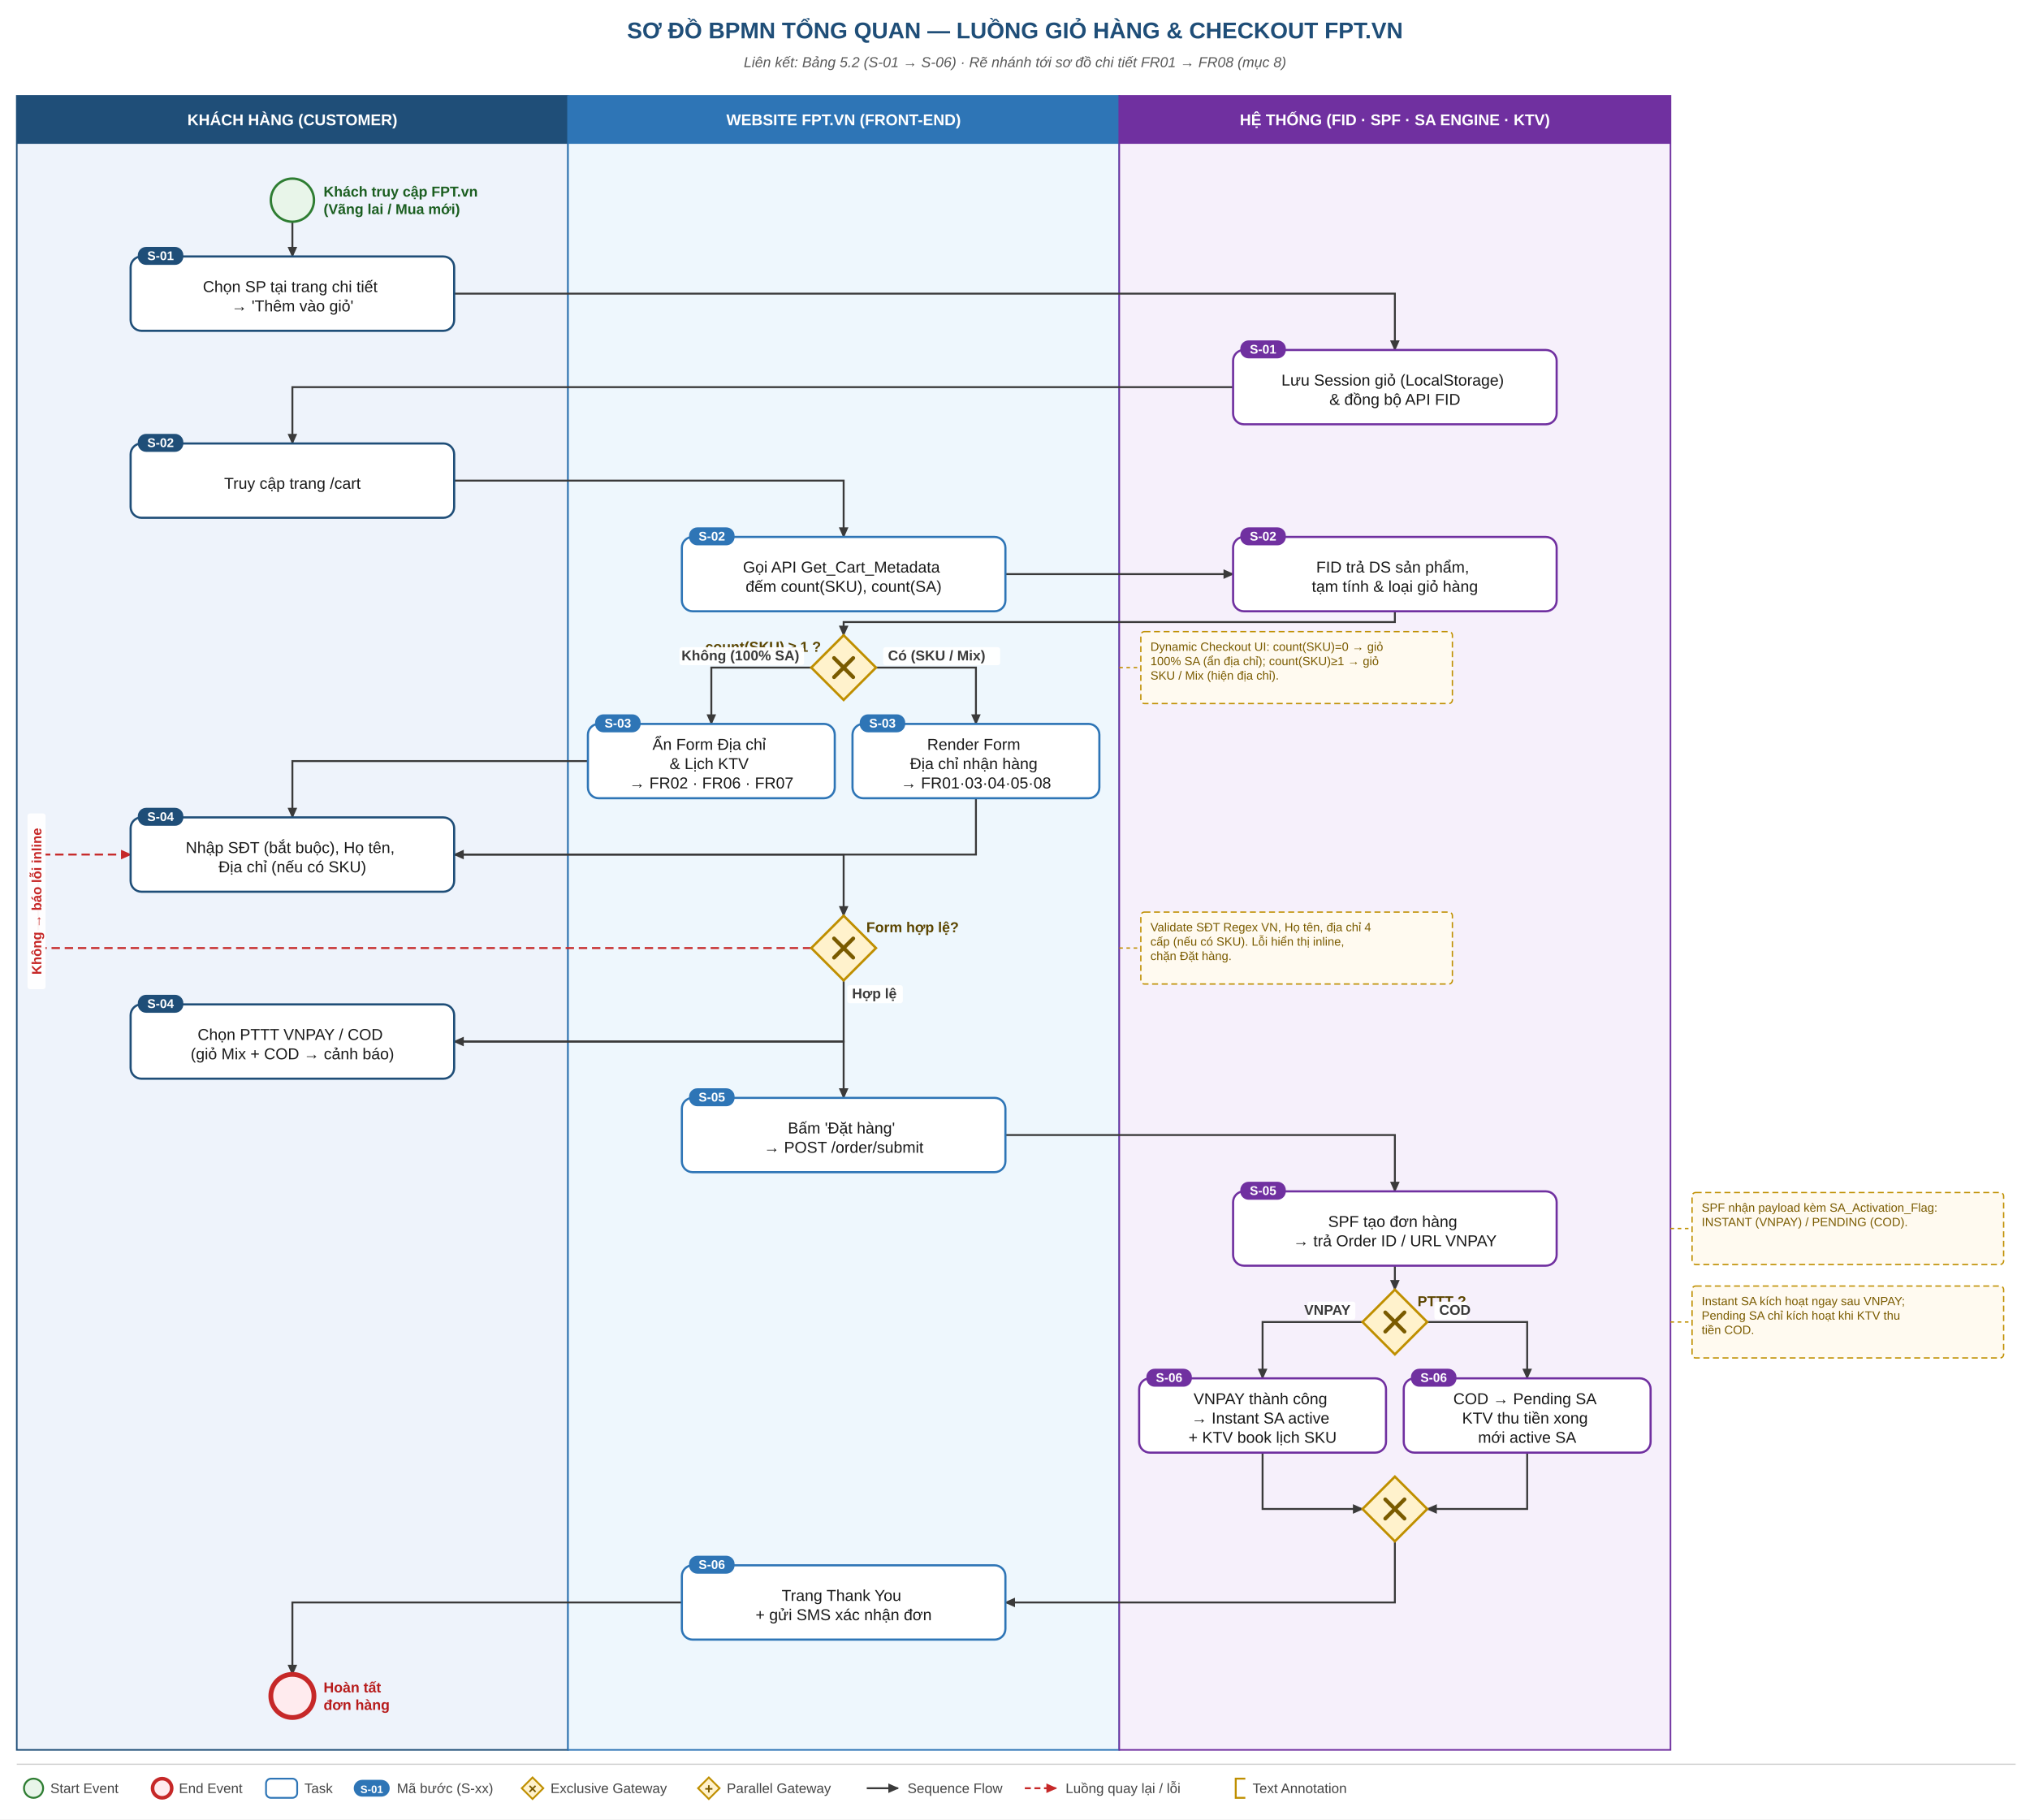
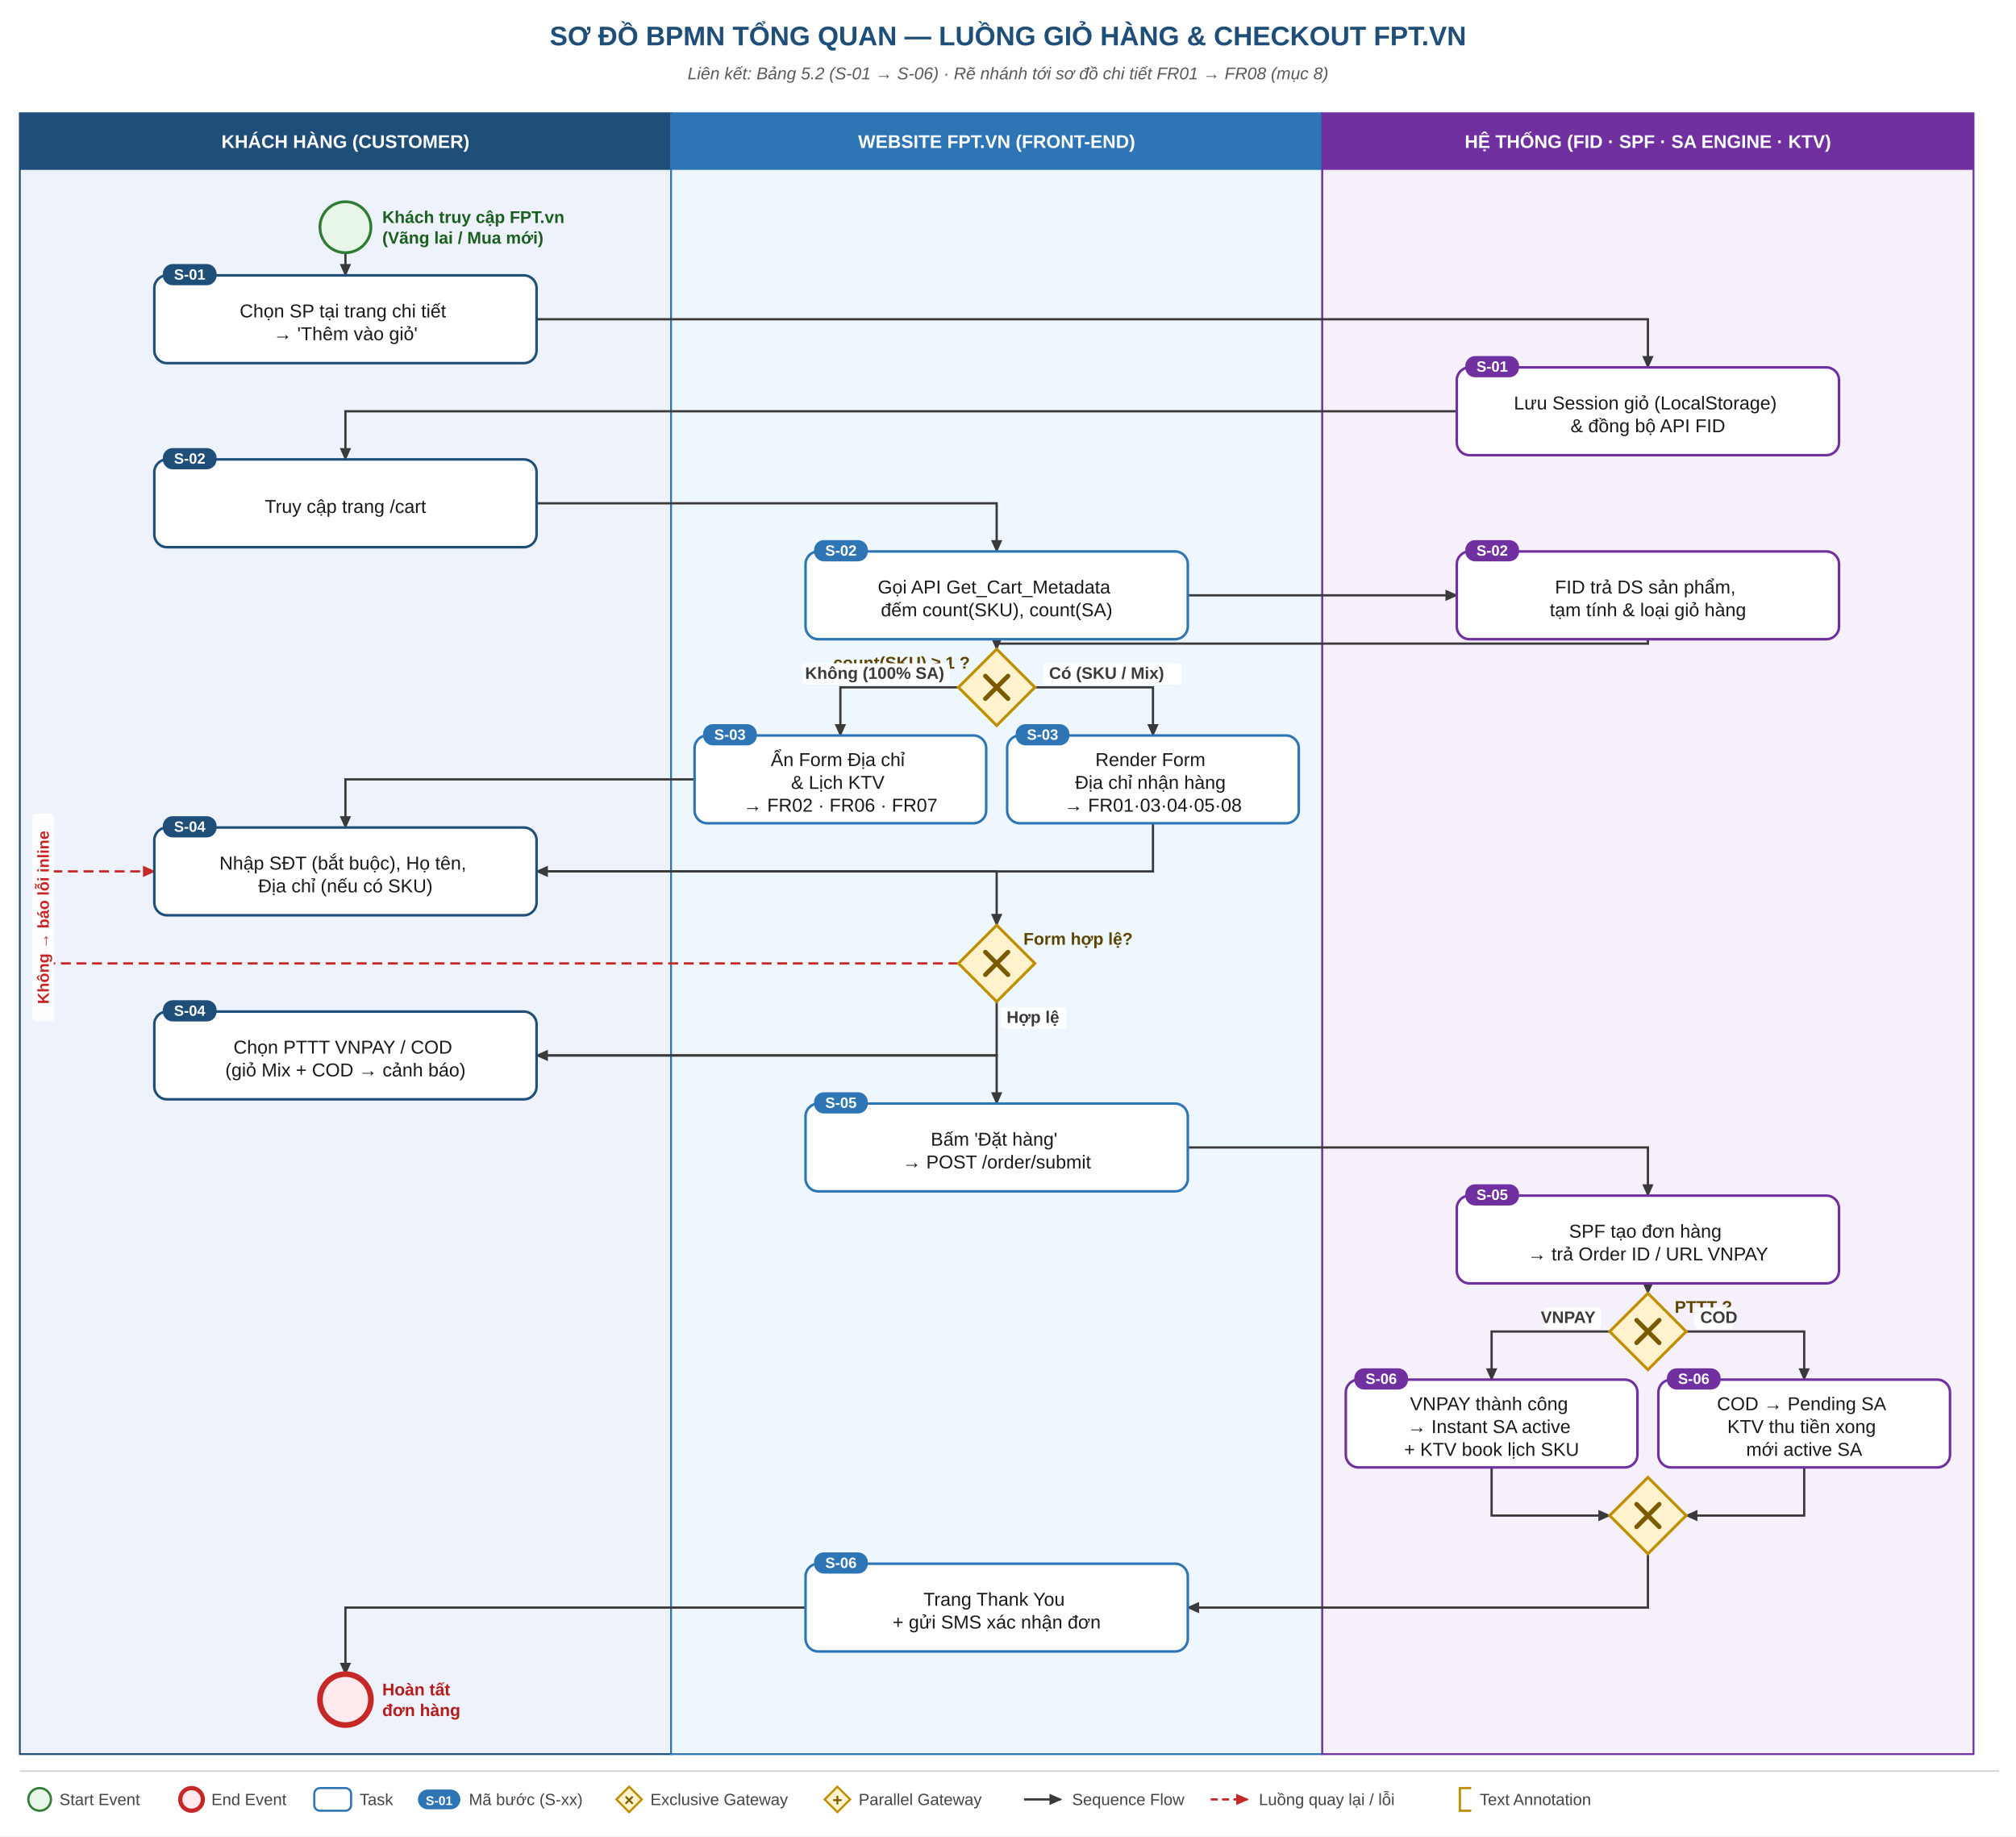
- <svg xmlns="http://www.w3.org/2000/svg" width="1694" height="1518" viewBox="0 0 1694 1518" font-family="Arial, Helvetica, sans-serif">
-   <rect width="1694" height="1518" fill="#ffffff" />
+ <svg xmlns="http://www.w3.org/2000/svg" width="1424" height="1297" viewBox="0 0 1424 1297" font-family="Arial, Helvetica, sans-serif">
+   <rect width="1424" height="1297" fill="#ffffff" />
  <defs>
    <marker id="a" markerWidth="10" markerHeight="10" refX="8" refY="4" orient="auto" markerUnits="userSpaceOnUse">
      <path d="M0,0 L9,4 L0,8 Z" fill="#3a3a3a" />
    </marker>
    <marker id="ar" markerWidth="10" markerHeight="10" refX="8" refY="4" orient="auto" markerUnits="userSpaceOnUse">
      <path d="M0,0 L9,4 L0,8 Z" fill="#c62828" />
    </marker>
  </defs>
-   <text x="847.0" y="32" font-size="19" font-weight="bold" fill="#1f4e78" text-anchor="middle">SƠ ĐỒ BPMN TỔNG QUAN — LUỒNG GIỎ HÀNG &amp; CHECKOUT FPT.VN</text>
-   <text x="847.0" y="56" font-size="12" fill="#595959" font-style="italic" text-anchor="middle">Liên kết: Bảng 5.2 (S-01 → S-06) · Rẽ nhánh tới sơ đồ chi tiết FR01 → FR08 (mục 8)</text>
-   <rect x="14" y="80" width="460" height="1380" fill="#eef3fb" stroke="#1f4e78" stroke-width="1.3" />
+   <text x="712.0" y="32" font-size="19" font-weight="bold" fill="#1f4e78" text-anchor="middle">SƠ ĐỒ BPMN TỔNG QUAN — LUỒNG GIỎ HÀNG &amp; CHECKOUT FPT.VN</text>
+   <text x="712.0" y="56" font-size="12" fill="#595959" font-style="italic" text-anchor="middle">Liên kết: Bảng 5.2 (S-01 → S-06) · Rẽ nhánh tới sơ đồ chi tiết FR01 → FR08 (mục 8)</text>
+   <rect x="14" y="80" width="460" height="1159" fill="#eef3fb" stroke="#1f4e78" stroke-width="1.3" />
  <rect x="14" y="80" width="460" height="40" fill="#1f4e78" />
  <text x="244.0" y="104.5" font-size="13" font-weight="bold" fill="#fff" text-anchor="middle">KHÁCH HÀNG (CUSTOMER)</text>
-   <rect x="474" y="80" width="460" height="1380" fill="#eef7fd" stroke="#2e75b6" stroke-width="1.3" />
+   <rect x="474" y="80" width="460" height="1159" fill="#eef7fd" stroke="#2e75b6" stroke-width="1.3" />
  <rect x="474" y="80" width="460" height="40" fill="#2e75b6" />
  <text x="704.0" y="104.5" font-size="13" font-weight="bold" fill="#fff" text-anchor="middle">WEBSITE FPT.VN (FRONT-END)</text>
-   <rect x="934" y="80" width="460" height="1380" fill="#f6f0fb" stroke="#7030a0" stroke-width="1.3" />
+   <rect x="934" y="80" width="460" height="1159" fill="#f6f0fb" stroke="#7030a0" stroke-width="1.3" />
  <rect x="934" y="80" width="460" height="40" fill="#7030a0" />
  <text x="1164.0" y="104.5" font-size="13" font-weight="bold" fill="#fff" text-anchor="middle">HỆ THỐNG (FID · SPF · SA ENGINE · KTV)</text>
-   <path d="M244.0,185.0 L244.0,214.0" fill="none" stroke="#3a3a3a" stroke-width="1.6" marker-end="url(#a)" />
-   <path d="M379.0,245.0 L1164.0,245.0 L1164.0,292.0" fill="none" stroke="#3a3a3a" stroke-width="1.6" marker-end="url(#a)" />
-   <path d="M1029.0,323.0 L244.0,323.0 L244.0,370.0" fill="none" stroke="#3a3a3a" stroke-width="1.6" marker-end="url(#a)" />
-   <path d="M379.0,401.0 L704.0,401.0 L704.0,448.0" fill="none" stroke="#3a3a3a" stroke-width="1.6" marker-end="url(#a)" />
-   <path d="M839.0,479.0 L1029.0,479.0" fill="none" stroke="#3a3a3a" stroke-width="1.6" marker-end="url(#a)" />
-   <path d="M1164.0,510.0 L1164.0,519.0 L704.0,519.0 L704.0,530.0" fill="none" stroke="#3a3a3a" stroke-width="1.6" marker-end="url(#a)" />
-   <path d="M677.0,557.0 L593.6,557.0 L593.6,604.0" fill="none" stroke="#3a3a3a" stroke-width="1.6" marker-end="url(#a)" />
-   <path d="M731.0,557.0 L814.4,557.0 L814.4,604.0" fill="none" stroke="#3a3a3a" stroke-width="1.6" marker-end="url(#a)" />
-   <path d="M490.6,635.0 L244.0,635.0 L244.0,682.0" fill="none" stroke="#3a3a3a" stroke-width="1.6" marker-end="url(#a)" />
-   <path d="M814.4,666.0 L814.4,713.0 L379.0,713.0" fill="none" stroke="#3a3a3a" stroke-width="1.6" marker-end="url(#a)" />
-   <path d="M379.0,713.0 L704.0,713.0 L704.0,764.0" fill="none" stroke="#3a3a3a" stroke-width="1.6" marker-end="url(#a)" />
-   <path d="M704.0,818.0 L704.0,869.0 L379.0,869.0" fill="none" stroke="#3a3a3a" stroke-width="1.6" marker-end="url(#a)" />
-   <path d="M677.0,791.0 L32.0,791.0 L32.0,713.0 L109.0,713.0" fill="none" stroke="#c62828" stroke-width="1.6" stroke-dasharray="7,4" marker-end="url(#ar)" />
-   <path d="M379.0,869.0 L704.0,869.0 L704.0,916.0" fill="none" stroke="#3a3a3a" stroke-width="1.6" marker-end="url(#a)" />
-   <path d="M839.0,947.0 L1164.0,947.0 L1164.0,994.0" fill="none" stroke="#3a3a3a" stroke-width="1.6" marker-end="url(#a)" />
-   <path d="M1164.0,1056.0 L1164.0,1076.0" fill="none" stroke="#3a3a3a" stroke-width="1.6" marker-end="url(#a)" />
-   <path d="M1137.0,1103.0 L1053.6,1103.0 L1053.6,1150.0" fill="none" stroke="#3a3a3a" stroke-width="1.6" marker-end="url(#a)" />
-   <path d="M1191.0,1103.0 L1274.4,1103.0 L1274.4,1150.0" fill="none" stroke="#3a3a3a" stroke-width="1.6" marker-end="url(#a)" />
-   <path d="M1053.6,1212.0 L1053.6,1259.0 L1137.0,1259.0" fill="none" stroke="#3a3a3a" stroke-width="1.6" marker-end="url(#a)" />
-   <path d="M1274.4,1212.0 L1274.4,1259.0 L1191.0,1259.0" fill="none" stroke="#3a3a3a" stroke-width="1.6" marker-end="url(#a)" />
-   <path d="M1164.0,1286.0 L1164.0,1337.0 L839.0,1337.0" fill="none" stroke="#3a3a3a" stroke-width="1.6" marker-end="url(#a)" />
-   <path d="M569.0,1337.0 L244.0,1337.0 L244.0,1397.0" fill="none" stroke="#3a3a3a" stroke-width="1.6" marker-end="url(#a)" />
-   <path d="M934,557.0 L952,557.0" stroke="#bf8f00" stroke-width="1.1" stroke-dasharray="3,3" />
-   <rect x="952" y="527.0" width="260" height="60" fill="#fffaf0" stroke="#bf8f00" stroke-width="1.1" stroke-dasharray="5,3" rx="3" />
-   <text x="960" y="543.0" font-size="10" fill="#7a5b00">Dynamic Checkout UI: count(SKU)=0 → giỏ</text>
-   <text x="960" y="555.0" font-size="10" fill="#7a5b00">100% SA (ẩn địa chỉ); count(SKU)≥1 → giỏ</text>
-   <text x="960" y="567.0" font-size="10" fill="#7a5b00">SKU / Mix (hiện địa chỉ).</text>
-   <path d="M934,791.0 L952,791.0" stroke="#bf8f00" stroke-width="1.1" stroke-dasharray="3,3" />
-   <rect x="952" y="761.0" width="260" height="60" fill="#fffaf0" stroke="#bf8f00" stroke-width="1.1" stroke-dasharray="5,3" rx="3" />
-   <text x="960" y="777.0" font-size="10" fill="#7a5b00">Validate SĐT Regex VN, Họ tên, địa chỉ 4</text>
-   <text x="960" y="789.0" font-size="10" fill="#7a5b00">cấp (nếu có SKU). Lỗi hiển thị inline,</text>
-   <text x="960" y="801.0" font-size="10" fill="#7a5b00">chặn Đặt hàng.</text>
-   <path d="M1394,1025.0 L1412,1025.0" stroke="#bf8f00" stroke-width="1.1" stroke-dasharray="3,3" />
-   <rect x="1412" y="995.0" width="260" height="60" fill="#fffaf0" stroke="#bf8f00" stroke-width="1.1" stroke-dasharray="5,3" rx="3" />
-   <text x="1420" y="1011.0" font-size="10" fill="#7a5b00">SPF nhận payload kèm SA_Activation_Flag:</text>
-   <text x="1420" y="1023.0" font-size="10" fill="#7a5b00">INSTANT (VNPAY) / PENDING (COD).</text>
-   <path d="M1394,1103.0 L1412,1103.0" stroke="#bf8f00" stroke-width="1.1" stroke-dasharray="3,3" />
-   <rect x="1412" y="1073.0" width="260" height="60" fill="#fffaf0" stroke="#bf8f00" stroke-width="1.1" stroke-dasharray="5,3" rx="3" />
-   <text x="1420" y="1089.0" font-size="10" fill="#7a5b00">Instant SA kích hoạt ngay sau VNPAY;</text>
-   <text x="1420" y="1101.0" font-size="10" fill="#7a5b00">Pending SA chỉ kích hoạt khi KTV thu</text>
-   <text x="1420" y="1113.0" font-size="10" fill="#7a5b00">tiền COD.</text>
-   <circle cx="244.0" cy="167.0" r="18" fill="#e8f5e9" stroke="#2e7d32" stroke-width="2" />
-   <text x="270.0" y="164.0" font-size="12" fill="#1b5e20" font-weight="bold" text-anchor="start">
+   <path d="M244.0,178.5 L244.0,194.5" fill="none" stroke="#3a3a3a" stroke-width="1.6" marker-end="url(#a)" />
+   <path d="M379.0,225.5 L1164.0,225.5 L1164.0,259.5" fill="none" stroke="#3a3a3a" stroke-width="1.6" marker-end="url(#a)" />
+   <path d="M1029.0,290.5 L244.0,290.5 L244.0,324.5" fill="none" stroke="#3a3a3a" stroke-width="1.6" marker-end="url(#a)" />
+   <path d="M379.0,355.5 L704.0,355.5 L704.0,389.5" fill="none" stroke="#3a3a3a" stroke-width="1.6" marker-end="url(#a)" />
+   <path d="M839.0,420.5 L1029.0,420.5" fill="none" stroke="#3a3a3a" stroke-width="1.6" marker-end="url(#a)" />
+   <path d="M1164.0,451.5 L1164.0,454.6 L704.0,454.6 L704.0,458.5" fill="none" stroke="#3a3a3a" stroke-width="1.6" marker-end="url(#a)" />
+   <path d="M677.0,485.5 L593.6,485.5 L593.6,519.5" fill="none" stroke="#3a3a3a" stroke-width="1.6" marker-end="url(#a)" />
+   <path d="M731.0,485.5 L814.4,485.5 L814.4,519.5" fill="none" stroke="#3a3a3a" stroke-width="1.6" marker-end="url(#a)" />
+   <path d="M490.6,550.5 L244.0,550.5 L244.0,584.5" fill="none" stroke="#3a3a3a" stroke-width="1.6" marker-end="url(#a)" />
+   <path d="M814.4,581.5 L814.4,615.5 L379.0,615.5" fill="none" stroke="#3a3a3a" stroke-width="1.6" marker-end="url(#a)" />
+   <path d="M379.0,615.5 L704.0,615.5 L704.0,653.5" fill="none" stroke="#3a3a3a" stroke-width="1.6" marker-end="url(#a)" />
+   <path d="M704.0,707.5 L704.0,745.5 L379.0,745.5" fill="none" stroke="#3a3a3a" stroke-width="1.6" marker-end="url(#a)" />
+   <path d="M677.0,680.5 L32.0,680.5 L32.0,615.5 L109.0,615.5" fill="none" stroke="#c62828" stroke-width="1.6" stroke-dasharray="7,4" marker-end="url(#ar)" />
+   <path d="M379.0,745.5 L704.0,745.5 L704.0,779.5" fill="none" stroke="#3a3a3a" stroke-width="1.6" marker-end="url(#a)" />
+   <path d="M839.0,810.5 L1164.0,810.5 L1164.0,844.5" fill="none" stroke="#3a3a3a" stroke-width="1.6" marker-end="url(#a)" />
+   <path d="M1164.0,906.5 L1164.0,913.5" fill="none" stroke="#3a3a3a" stroke-width="1.6" marker-end="url(#a)" />
+   <path d="M1137.0,940.5 L1053.6,940.5 L1053.6,974.5" fill="none" stroke="#3a3a3a" stroke-width="1.6" marker-end="url(#a)" />
+   <path d="M1191.0,940.5 L1274.4,940.5 L1274.4,974.5" fill="none" stroke="#3a3a3a" stroke-width="1.6" marker-end="url(#a)" />
+   <path d="M1053.6,1036.5 L1053.6,1070.5 L1137.0,1070.5" fill="none" stroke="#3a3a3a" stroke-width="1.6" marker-end="url(#a)" />
+   <path d="M1274.4,1036.5 L1274.4,1070.5 L1191.0,1070.5" fill="none" stroke="#3a3a3a" stroke-width="1.6" marker-end="url(#a)" />
+   <path d="M1164.0,1097.5 L1164.0,1135.5 L839.0,1135.5" fill="none" stroke="#3a3a3a" stroke-width="1.6" marker-end="url(#a)" />
+   <path d="M569.0,1135.5 L244.0,1135.5 L244.0,1182.5" fill="none" stroke="#3a3a3a" stroke-width="1.6" marker-end="url(#a)" />
+   <circle cx="244.0" cy="160.5" r="18" fill="#e8f5e9" stroke="#2e7d32" stroke-width="2" />
+   <text x="270.0" y="157.5" font-size="12" fill="#1b5e20" font-weight="bold" text-anchor="start">
    <tspan x="270.0" dy="0.0">Khách truy cập FPT.vn</tspan>
    <tspan x="270.0" dy="14.6">(Vãng lai / Mua mới)</tspan>
  </text>
-   <rect x="109.0" y="214.0" width="270" height="62" rx="9" fill="#ffffff" stroke="#1f4e78" stroke-width="1.8" />
-   <text x="244.0" y="243.7" font-size="13.2" fill="#1a1a1a" font-weight="normal" text-anchor="middle">
+   <rect x="109.0" y="194.5" width="270" height="62" rx="9" fill="#ffffff" stroke="#1f4e78" stroke-width="1.8" />
+   <text x="244.0" y="224.2" font-size="13.2" fill="#1a1a1a" font-weight="normal" text-anchor="middle">
    <tspan x="244.0" dy="0.0">Chọn SP tại trang chi tiết</tspan>
    <tspan x="244.0" dy="16.1">→ 'Thêm vào giỏ'</tspan>
  </text>
-   <rect x="115.0" y="206.0" width="38" height="15" rx="7" fill="#1f4e78" />
-   <text x="134.0" y="217.0" font-size="10.5" font-weight="bold" fill="#fff" text-anchor="middle">S-01</text>
-   <rect x="1029.0" y="292.0" width="270" height="62" rx="9" fill="#ffffff" stroke="#7030a0" stroke-width="1.8" />
-   <text x="1164.0" y="321.7" font-size="13.2" fill="#1a1a1a" font-weight="normal" text-anchor="middle">
+   <rect x="115.0" y="186.5" width="38" height="15" rx="7" fill="#1f4e78" />
+   <text x="134.0" y="197.5" font-size="10.5" font-weight="bold" fill="#fff" text-anchor="middle">S-01</text>
+   <rect x="1029.0" y="259.5" width="270" height="62" rx="9" fill="#ffffff" stroke="#7030a0" stroke-width="1.8" />
+   <text x="1164.0" y="289.2" font-size="13.2" fill="#1a1a1a" font-weight="normal" text-anchor="middle">
    <tspan x="1164.0" dy="0.0">Lưu Session giỏ (LocalStorage)</tspan>
    <tspan x="1164.0" dy="16.1">&amp; đồng bộ API FID</tspan>
  </text>
-   <rect x="1035.0" y="284.0" width="38" height="15" rx="7" fill="#7030a0" />
-   <text x="1054.0" y="295.0" font-size="10.5" font-weight="bold" fill="#fff" text-anchor="middle">S-01</text>
-   <rect x="109.0" y="370.0" width="270" height="62" rx="9" fill="#ffffff" stroke="#1f4e78" stroke-width="1.8" />
-   <text x="244.0" y="407.8" font-size="13.2" fill="#1a1a1a" font-weight="normal" text-anchor="middle">
+   <rect x="1035.0" y="251.5" width="38" height="15" rx="7" fill="#7030a0" />
+   <text x="1054.0" y="262.5" font-size="10.5" font-weight="bold" fill="#fff" text-anchor="middle">S-01</text>
+   <rect x="109.0" y="324.5" width="270" height="62" rx="9" fill="#ffffff" stroke="#1f4e78" stroke-width="1.8" />
+   <text x="244.0" y="362.3" font-size="13.2" fill="#1a1a1a" font-weight="normal" text-anchor="middle">
    <tspan x="244.0" dy="0.0">Truy cập trang /cart</tspan>
  </text>
-   <rect x="115.0" y="362.0" width="38" height="15" rx="7" fill="#1f4e78" />
-   <text x="134.0" y="373.0" font-size="10.5" font-weight="bold" fill="#fff" text-anchor="middle">S-02</text>
-   <rect x="569.0" y="448.0" width="270" height="62" rx="9" fill="#ffffff" stroke="#2e75b6" stroke-width="1.8" />
-   <text x="704.0" y="477.7" font-size="13.2" fill="#1a1a1a" font-weight="normal" text-anchor="middle">
+   <rect x="115.0" y="316.5" width="38" height="15" rx="7" fill="#1f4e78" />
+   <text x="134.0" y="327.5" font-size="10.5" font-weight="bold" fill="#fff" text-anchor="middle">S-02</text>
+   <rect x="569.0" y="389.5" width="270" height="62" rx="9" fill="#ffffff" stroke="#2e75b6" stroke-width="1.8" />
+   <text x="704.0" y="419.2" font-size="13.2" fill="#1a1a1a" font-weight="normal" text-anchor="middle">
    <tspan x="704.0" dy="0.0">Gọi API Get_Cart_Metadata</tspan>
    <tspan x="704.0" dy="16.1">đếm count(SKU), count(SA)</tspan>
  </text>
-   <rect x="575.0" y="440.0" width="38" height="15" rx="7" fill="#2e75b6" />
-   <text x="594.0" y="451.0" font-size="10.5" font-weight="bold" fill="#fff" text-anchor="middle">S-02</text>
-   <rect x="1029.0" y="448.0" width="270" height="62" rx="9" fill="#ffffff" stroke="#7030a0" stroke-width="1.8" />
-   <text x="1164.0" y="477.7" font-size="13.2" fill="#1a1a1a" font-weight="normal" text-anchor="middle">
+   <rect x="575.0" y="381.5" width="38" height="15" rx="7" fill="#2e75b6" />
+   <text x="594.0" y="392.5" font-size="10.5" font-weight="bold" fill="#fff" text-anchor="middle">S-02</text>
+   <rect x="1029.0" y="389.5" width="270" height="62" rx="9" fill="#ffffff" stroke="#7030a0" stroke-width="1.8" />
+   <text x="1164.0" y="419.2" font-size="13.2" fill="#1a1a1a" font-weight="normal" text-anchor="middle">
    <tspan x="1164.0" dy="0.0">FID trả DS sản phẩm,</tspan>
    <tspan x="1164.0" dy="16.1">tạm tính &amp; loại giỏ hàng</tspan>
  </text>
-   <rect x="1035.0" y="440.0" width="38" height="15" rx="7" fill="#7030a0" />
-   <text x="1054.0" y="451.0" font-size="10.5" font-weight="bold" fill="#fff" text-anchor="middle">S-02</text>
-   <polygon points="704.0,530.0 731.0,557.0 704.0,584.0 677.0,557.0" fill="#fff2cc" stroke="#bf8f00" stroke-width="2" />
-   <path d="M696.0,549.0 L712.0,565.0 M712.0,549.0 L696.0,565.0" stroke="#7a5b00" stroke-width="3.2" stroke-linecap="round" />
-   <text x="685.1" y="543.8" font-size="12" fill="#5b4500" font-weight="bold" text-anchor="end">
+   <rect x="1035.0" y="381.5" width="38" height="15" rx="7" fill="#7030a0" />
+   <text x="1054.0" y="392.5" font-size="10.5" font-weight="bold" fill="#fff" text-anchor="middle">S-02</text>
+   <polygon points="704.0,458.5 731.0,485.5 704.0,512.5 677.0,485.5" fill="#fff2cc" stroke="#bf8f00" stroke-width="2" />
+   <path d="M696.0,477.5 L712.0,493.5 M712.0,477.5 L696.0,493.5" stroke="#7a5b00" stroke-width="3.2" stroke-linecap="round" />
+   <text x="685.1" y="472.3" font-size="12" fill="#5b4500" font-weight="bold" text-anchor="end">
    <tspan x="685.1" dy="0.0">count(SKU) ≥ 1 ?</tspan>
  </text>
-   <rect x="490.6" y="604.0" width="206" height="62" rx="9" fill="#ffffff" stroke="#2e75b6" stroke-width="1.8" />
-   <text x="593.6" y="625.6" font-size="13.2" fill="#1a1a1a" font-weight="normal" text-anchor="middle">
+   <rect x="490.6" y="519.5" width="206" height="62" rx="9" fill="#ffffff" stroke="#2e75b6" stroke-width="1.8" />
+   <text x="593.6" y="541.1" font-size="13.2" fill="#1a1a1a" font-weight="normal" text-anchor="middle">
    <tspan x="593.6" dy="0.0">Ẩn Form Địa chỉ</tspan>
    <tspan x="593.6" dy="16.1">&amp; Lịch KTV</tspan>
    <tspan x="593.6" dy="16.1">→ FR02 · FR06 · FR07</tspan>
  </text>
-   <rect x="496.6" y="596.0" width="38" height="15" rx="7" fill="#2e75b6" />
-   <text x="515.6" y="607.0" font-size="10.5" font-weight="bold" fill="#fff" text-anchor="middle">S-03</text>
-   <rect x="711.4" y="604.0" width="206" height="62" rx="9" fill="#ffffff" stroke="#2e75b6" stroke-width="1.8" />
-   <text x="814.4" y="625.6" font-size="13.2" fill="#1a1a1a" font-weight="normal" text-anchor="middle">
+   <rect x="496.6" y="511.5" width="38" height="15" rx="7" fill="#2e75b6" />
+   <text x="515.6" y="522.5" font-size="10.5" font-weight="bold" fill="#fff" text-anchor="middle">S-03</text>
+   <rect x="711.4" y="519.5" width="206" height="62" rx="9" fill="#ffffff" stroke="#2e75b6" stroke-width="1.8" />
+   <text x="814.4" y="541.1" font-size="13.2" fill="#1a1a1a" font-weight="normal" text-anchor="middle">
    <tspan x="814.4" dy="0.0">Render Form</tspan>
    <tspan x="814.4" dy="16.1">Địa chỉ nhận hàng</tspan>
    <tspan x="814.4" dy="16.1">→ FR01·03·04·05·08</tspan>
  </text>
-   <rect x="717.4" y="596.0" width="38" height="15" rx="7" fill="#2e75b6" />
-   <text x="736.4" y="607.0" font-size="10.5" font-weight="bold" fill="#fff" text-anchor="middle">S-03</text>
-   <rect x="109.0" y="682.0" width="270" height="62" rx="9" fill="#ffffff" stroke="#1f4e78" stroke-width="1.8" />
-   <text x="244.0" y="711.7" font-size="13.2" fill="#1a1a1a" font-weight="normal" text-anchor="middle">
+   <rect x="717.4" y="511.5" width="38" height="15" rx="7" fill="#2e75b6" />
+   <text x="736.4" y="522.5" font-size="10.5" font-weight="bold" fill="#fff" text-anchor="middle">S-03</text>
+   <rect x="109.0" y="584.5" width="270" height="62" rx="9" fill="#ffffff" stroke="#1f4e78" stroke-width="1.8" />
+   <text x="244.0" y="614.2" font-size="13.2" fill="#1a1a1a" font-weight="normal" text-anchor="middle">
    <tspan x="244.0" dy="0.0">Nhập SĐT (bắt buộc), Họ tên,</tspan>
    <tspan x="244.0" dy="16.1">Địa chỉ (nếu có SKU)</tspan>
  </text>
-   <rect x="115.0" y="674.0" width="38" height="15" rx="7" fill="#1f4e78" />
-   <text x="134.0" y="685.0" font-size="10.5" font-weight="bold" fill="#fff" text-anchor="middle">S-04</text>
-   <polygon points="704.0,764.0 731.0,791.0 704.0,818.0 677.0,791.0" fill="#fff2cc" stroke="#bf8f00" stroke-width="2" />
-   <path d="M696.0,783.0 L712.0,799.0 M712.0,783.0 L696.0,799.0" stroke="#7a5b00" stroke-width="3.2" stroke-linecap="round" />
-   <text x="722.9" y="777.8" font-size="12" fill="#5b4500" font-weight="bold" text-anchor="start">
+   <rect x="115.0" y="576.5" width="38" height="15" rx="7" fill="#1f4e78" />
+   <text x="134.0" y="587.5" font-size="10.5" font-weight="bold" fill="#fff" text-anchor="middle">S-04</text>
+   <polygon points="704.0,653.5 731.0,680.5 704.0,707.5 677.0,680.5" fill="#fff2cc" stroke="#bf8f00" stroke-width="2" />
+   <path d="M696.0,672.5 L712.0,688.5 M712.0,672.5 L696.0,688.5" stroke="#7a5b00" stroke-width="3.2" stroke-linecap="round" />
+   <text x="722.9" y="667.3" font-size="12" fill="#5b4500" font-weight="bold" text-anchor="start">
    <tspan x="722.9" dy="0.0">Form hợp lệ?</tspan>
  </text>
-   <rect x="109.0" y="838.0" width="270" height="62" rx="9" fill="#ffffff" stroke="#1f4e78" stroke-width="1.8" />
-   <text x="244.0" y="867.7" font-size="13.2" fill="#1a1a1a" font-weight="normal" text-anchor="middle">
+   <rect x="109.0" y="714.5" width="270" height="62" rx="9" fill="#ffffff" stroke="#1f4e78" stroke-width="1.8" />
+   <text x="244.0" y="744.2" font-size="13.2" fill="#1a1a1a" font-weight="normal" text-anchor="middle">
    <tspan x="244.0" dy="0.0">Chọn PTTT VNPAY / COD</tspan>
    <tspan x="244.0" dy="16.1">(giỏ Mix + COD → cảnh báo)</tspan>
  </text>
-   <rect x="115.0" y="830.0" width="38" height="15" rx="7" fill="#1f4e78" />
-   <text x="134.0" y="841.0" font-size="10.5" font-weight="bold" fill="#fff" text-anchor="middle">S-04</text>
-   <rect x="569.0" y="916.0" width="270" height="62" rx="9" fill="#ffffff" stroke="#2e75b6" stroke-width="1.8" />
-   <text x="704.0" y="945.7" font-size="13.2" fill="#1a1a1a" font-weight="normal" text-anchor="middle">
+   <rect x="115.0" y="706.5" width="38" height="15" rx="7" fill="#1f4e78" />
+   <text x="134.0" y="717.5" font-size="10.5" font-weight="bold" fill="#fff" text-anchor="middle">S-04</text>
+   <rect x="569.0" y="779.5" width="270" height="62" rx="9" fill="#ffffff" stroke="#2e75b6" stroke-width="1.8" />
+   <text x="704.0" y="809.2" font-size="13.2" fill="#1a1a1a" font-weight="normal" text-anchor="middle">
    <tspan x="704.0" dy="0.0">Bấm 'Đặt hàng'</tspan>
    <tspan x="704.0" dy="16.1">→ POST /order/submit</tspan>
  </text>
-   <rect x="575.0" y="908.0" width="38" height="15" rx="7" fill="#2e75b6" />
-   <text x="594.0" y="919.0" font-size="10.5" font-weight="bold" fill="#fff" text-anchor="middle">S-05</text>
-   <rect x="1029.0" y="994.0" width="270" height="62" rx="9" fill="#ffffff" stroke="#7030a0" stroke-width="1.8" />
-   <text x="1164.0" y="1023.7" font-size="13.2" fill="#1a1a1a" font-weight="normal" text-anchor="middle">
+   <rect x="575.0" y="771.5" width="38" height="15" rx="7" fill="#2e75b6" />
+   <text x="594.0" y="782.5" font-size="10.5" font-weight="bold" fill="#fff" text-anchor="middle">S-05</text>
+   <rect x="1029.0" y="844.5" width="270" height="62" rx="9" fill="#ffffff" stroke="#7030a0" stroke-width="1.8" />
+   <text x="1164.0" y="874.2" font-size="13.2" fill="#1a1a1a" font-weight="normal" text-anchor="middle">
    <tspan x="1164.0" dy="0.0">SPF tạo đơn hàng</tspan>
    <tspan x="1164.0" dy="16.1">→ trả Order ID / URL VNPAY</tspan>
  </text>
-   <rect x="1035.0" y="986.0" width="38" height="15" rx="7" fill="#7030a0" />
-   <text x="1054.0" y="997.0" font-size="10.5" font-weight="bold" fill="#fff" text-anchor="middle">S-05</text>
-   <polygon points="1164.0,1076.0 1191.0,1103.0 1164.0,1130.0 1137.0,1103.0" fill="#fff2cc" stroke="#bf8f00" stroke-width="2" />
-   <path d="M1156.0,1095.0 L1172.0,1111.0 M1172.0,1095.0 L1156.0,1111.0" stroke="#7a5b00" stroke-width="3.2" stroke-linecap="round" />
-   <text x="1182.9" y="1089.8" font-size="12" fill="#5b4500" font-weight="bold" text-anchor="start">
+   <rect x="1035.0" y="836.5" width="38" height="15" rx="7" fill="#7030a0" />
+   <text x="1054.0" y="847.5" font-size="10.5" font-weight="bold" fill="#fff" text-anchor="middle">S-05</text>
+   <polygon points="1164.0,913.5 1191.0,940.5 1164.0,967.5 1137.0,940.5" fill="#fff2cc" stroke="#bf8f00" stroke-width="2" />
+   <path d="M1156.0,932.5 L1172.0,948.5 M1172.0,932.5 L1156.0,948.5" stroke="#7a5b00" stroke-width="3.2" stroke-linecap="round" />
+   <text x="1182.9" y="927.3" font-size="12" fill="#5b4500" font-weight="bold" text-anchor="start">
    <tspan x="1182.9" dy="0.0">PTTT ?</tspan>
  </text>
-   <rect x="950.6" y="1150.0" width="206" height="62" rx="9" fill="#ffffff" stroke="#7030a0" stroke-width="1.8" />
-   <text x="1053.6" y="1171.6" font-size="13.2" fill="#1a1a1a" font-weight="normal" text-anchor="middle">
+   <rect x="950.6" y="974.5" width="206" height="62" rx="9" fill="#ffffff" stroke="#7030a0" stroke-width="1.8" />
+   <text x="1053.6" y="996.1" font-size="13.2" fill="#1a1a1a" font-weight="normal" text-anchor="middle">
    <tspan x="1053.6" dy="0.0">VNPAY thành công</tspan>
    <tspan x="1053.6" dy="16.1">→ Instant SA active</tspan>
    <tspan x="1053.6" dy="16.1">+ KTV book lịch SKU</tspan>
  </text>
-   <rect x="956.6" y="1142.0" width="38" height="15" rx="7" fill="#7030a0" />
-   <text x="975.6" y="1153.0" font-size="10.5" font-weight="bold" fill="#fff" text-anchor="middle">S-06</text>
-   <rect x="1171.4" y="1150.0" width="206" height="62" rx="9" fill="#ffffff" stroke="#7030a0" stroke-width="1.8" />
-   <text x="1274.4" y="1171.6" font-size="13.2" fill="#1a1a1a" font-weight="normal" text-anchor="middle">
+   <rect x="956.6" y="966.5" width="38" height="15" rx="7" fill="#7030a0" />
+   <text x="975.6" y="977.5" font-size="10.5" font-weight="bold" fill="#fff" text-anchor="middle">S-06</text>
+   <rect x="1171.4" y="974.5" width="206" height="62" rx="9" fill="#ffffff" stroke="#7030a0" stroke-width="1.8" />
+   <text x="1274.4" y="996.1" font-size="13.2" fill="#1a1a1a" font-weight="normal" text-anchor="middle">
    <tspan x="1274.4" dy="0.0">COD → Pending SA</tspan>
    <tspan x="1274.4" dy="16.1">KTV thu tiền xong</tspan>
    <tspan x="1274.4" dy="16.1">mới active SA</tspan>
  </text>
-   <rect x="1177.4" y="1142.0" width="38" height="15" rx="7" fill="#7030a0" />
-   <text x="1196.4" y="1153.0" font-size="10.5" font-weight="bold" fill="#fff" text-anchor="middle">S-06</text>
-   <polygon points="1164.0,1232.0 1191.0,1259.0 1164.0,1286.0 1137.0,1259.0" fill="#fff2cc" stroke="#bf8f00" stroke-width="2" />
-   <path d="M1156.0,1251.0 L1172.0,1267.0 M1172.0,1251.0 L1156.0,1267.0" stroke="#7a5b00" stroke-width="3.2" stroke-linecap="round" />
-   <rect x="569.0" y="1306.0" width="270" height="62" rx="9" fill="#ffffff" stroke="#2e75b6" stroke-width="1.8" />
-   <text x="704.0" y="1335.7" font-size="13.2" fill="#1a1a1a" font-weight="normal" text-anchor="middle">
+   <rect x="1177.4" y="966.5" width="38" height="15" rx="7" fill="#7030a0" />
+   <text x="1196.4" y="977.5" font-size="10.5" font-weight="bold" fill="#fff" text-anchor="middle">S-06</text>
+   <polygon points="1164.0,1043.5 1191.0,1070.5 1164.0,1097.5 1137.0,1070.5" fill="#fff2cc" stroke="#bf8f00" stroke-width="2" />
+   <path d="M1156.0,1062.5 L1172.0,1078.5 M1172.0,1062.5 L1156.0,1078.5" stroke="#7a5b00" stroke-width="3.2" stroke-linecap="round" />
+   <rect x="569.0" y="1104.5" width="270" height="62" rx="9" fill="#ffffff" stroke="#2e75b6" stroke-width="1.8" />
+   <text x="704.0" y="1134.2" font-size="13.2" fill="#1a1a1a" font-weight="normal" text-anchor="middle">
    <tspan x="704.0" dy="0.0">Trang Thank You</tspan>
    <tspan x="704.0" dy="16.1">+ gửi SMS xác nhận đơn</tspan>
  </text>
-   <rect x="575.0" y="1298.0" width="38" height="15" rx="7" fill="#2e75b6" />
-   <text x="594.0" y="1309.0" font-size="10.5" font-weight="bold" fill="#fff" text-anchor="middle">S-06</text>
-   <circle cx="244.0" cy="1415.0" r="18" fill="#ffebee" stroke="#c62828" stroke-width="4" />
-   <text x="270.0" y="1412.0" font-size="12" fill="#b71c1c" font-weight="bold" text-anchor="start">
+   <rect x="575.0" y="1096.5" width="38" height="15" rx="7" fill="#2e75b6" />
+   <text x="594.0" y="1107.5" font-size="10.5" font-weight="bold" fill="#fff" text-anchor="middle">S-06</text>
+   <circle cx="244.0" cy="1200.5" r="18" fill="#ffebee" stroke="#c62828" stroke-width="4" />
+   <text x="270.0" y="1197.5" font-size="12" fill="#b71c1c" font-weight="bold" text-anchor="start">
    <tspan x="270.0" dy="0.0">Hoàn tất</tspan>
    <tspan x="270.0" dy="14.6">đơn hàng</tspan>
  </text>
-   <rect x="567.0" y="540.0" width="104.0" height="15" fill="#ffffff" opacity="0.95" rx="2" />
-   <text x="667.0" y="551.0" font-size="11.8" font-weight="bold" fill="#3a3a3a" text-anchor="end">Không (100% SA)</text>
-   <rect x="737.0" y="540.0" width="97.6" height="15" fill="#ffffff" opacity="0.95" rx="2" />
-   <text x="741.0" y="551.0" font-size="11.8" font-weight="bold" fill="#3a3a3a" text-anchor="start">Có (SKU / Mix)</text>
-   <rect x="707.0" y="822.0" width="46.4" height="15" fill="#ffffff" opacity="0.95" rx="2" />
-   <text x="711.0" y="833.0" font-size="11.8" font-weight="bold" fill="#3a3a3a" text-anchor="start">Hợp lệ</text>
-   <g transform="rotate(-90 32.0 752.0)">
-     <rect x="-41.3" y="743.0" width="146.6" height="15" fill="#fff" opacity="0.95" rx="2" />
-     <text x="32.0" y="754.5" font-size="11.3" font-weight="bold" fill="#c62828" text-anchor="middle">Không → báo lỗi inline</text>
+   <rect x="567.0" y="468.5" width="104.0" height="15" fill="#ffffff" opacity="0.95" rx="2" />
+   <text x="667.0" y="479.5" font-size="11.8" font-weight="bold" fill="#3a3a3a" text-anchor="end">Không (100% SA)</text>
+   <rect x="737.0" y="468.5" width="97.6" height="15" fill="#ffffff" opacity="0.95" rx="2" />
+   <text x="741.0" y="479.5" font-size="11.8" font-weight="bold" fill="#3a3a3a" text-anchor="start">Có (SKU / Mix)</text>
+   <rect x="707.0" y="711.5" width="46.4" height="15" fill="#ffffff" opacity="0.95" rx="2" />
+   <text x="711.0" y="722.5" font-size="11.8" font-weight="bold" fill="#3a3a3a" text-anchor="start">Hợp lệ</text>
+   <g transform="rotate(-90 32.0 648.0)">
+     <rect x="-41.3" y="639.0" width="146.6" height="15" fill="#fff" opacity="0.95" rx="2" />
+     <text x="32.0" y="650.5" font-size="11.3" font-weight="bold" fill="#c62828" text-anchor="middle">Không → báo lỗi inline</text>
  </g>
-   <rect x="1091.0" y="1086.0" width="40.0" height="15" fill="#ffffff" opacity="0.95" rx="2" />
-   <text x="1127.0" y="1097.0" font-size="11.8" font-weight="bold" fill="#3a3a3a" text-anchor="end">VNPAY</text>
-   <rect x="1197.0" y="1086.0" width="27.2" height="15" fill="#ffffff" opacity="0.95" rx="2" />
-   <text x="1201.0" y="1097.0" font-size="11.8" font-weight="bold" fill="#3a3a3a" text-anchor="start">COD</text>
-   <line x1="14" y1="1472.0" x2="1682" y2="1472.0" stroke="#d0d0d0" />
-   <circle cx="28" cy="1492.0" r="8" fill="#e8f5e9" stroke="#2e7d32" stroke-width="1.6" />
-   <text x="42" y="1496.0" font-size="11.5" fill="#444">Start Event</text>
-   <circle cx="135.3" cy="1492.0" r="8" fill="#ffebee" stroke="#c62828" stroke-width="3" />
-   <text x="149.3" y="1496.0" font-size="11.5" fill="#444">End Event</text>
-   <rect x="222.0" y="1484.0" width="26" height="16" rx="4" fill="#fff" stroke="#2e75b6" stroke-width="1.5" />
-   <text x="254.0" y="1496.0" font-size="11.5" fill="#444">Task</text>
-   <rect x="295.2" y="1485.0" width="30" height="14" rx="7" fill="#2e75b6" />
-   <text x="310.2" y="1496.0" font-size="9" font-weight="bold" fill="#fff" text-anchor="middle">S-01</text>
-   <text x="331.2" y="1496.0" font-size="11.5" fill="#444">Mã bước (S-xx)</text>
-   <polygon points="444.4,1483.0 453.4,1492.0 444.4,1501.0 435.4,1492.0" fill="#fff2cc" stroke="#bf8f00" stroke-width="1.5" />
-   <text x="444.4" y="1496.5" font-size="12" font-weight="bold" fill="#7a5b00" text-anchor="middle">×</text>
-   <text x="459.4" y="1496.0" font-size="11.5" fill="#444">Exclusive Gateway</text>
-   <polygon points="591.5,1483.0 600.5,1492.0 591.5,1501.0 582.5,1492.0" fill="#fff2cc" stroke="#bf8f00" stroke-width="1.5" />
-   <text x="591.5" y="1496.5" font-size="12" font-weight="bold" fill="#7a5b00" text-anchor="middle">+</text>
-   <text x="606.5" y="1496.0" font-size="11.5" fill="#444">Parallel Gateway</text>
-   <path d="M723.3,1492.0 L749.3,1492.0" stroke="#3a3a3a" stroke-width="1.6" marker-end="url(#a)" />
-   <text x="757.3" y="1496.0" font-size="11.5" fill="#444">Sequence Flow</text>
-   <path d="M855.2,1492.0 L881.2,1492.0" stroke="#c62828" stroke-width="1.6" stroke-dasharray="5,3" marker-end="url(#ar)" />
-   <text x="889.2" y="1496.0" font-size="11.5" fill="#444">Luồng quay lại / lỗi</text>
-   <path d="M1039.2,1484.0 L1031.2,1484.0 L1031.2,1500.0 L1039.2,1500.0" fill="none" stroke="#bf8f00" stroke-width="1.6" />
-   <text x="1045.2" y="1496.0" font-size="11.5" fill="#444">Text Annotation</text>
+   <rect x="1091.0" y="923.5" width="40.0" height="15" fill="#ffffff" opacity="0.95" rx="2" />
+   <text x="1127.0" y="934.5" font-size="11.8" font-weight="bold" fill="#3a3a3a" text-anchor="end">VNPAY</text>
+   <rect x="1197.0" y="923.5" width="27.2" height="15" fill="#ffffff" opacity="0.95" rx="2" />
+   <text x="1201.0" y="934.5" font-size="11.8" font-weight="bold" fill="#3a3a3a" text-anchor="start">COD</text>
+   <line x1="14" y1="1251.0" x2="1412" y2="1251.0" stroke="#d0d0d0" />
+   <circle cx="28" cy="1271.0" r="8" fill="#e8f5e9" stroke="#2e7d32" stroke-width="1.6" />
+   <text x="42" y="1275.0" font-size="11.5" fill="#444">Start Event</text>
+   <circle cx="135.3" cy="1271.0" r="8" fill="#ffebee" stroke="#c62828" stroke-width="3" />
+   <text x="149.3" y="1275.0" font-size="11.5" fill="#444">End Event</text>
+   <rect x="222.0" y="1263.0" width="26" height="16" rx="4" fill="#fff" stroke="#2e75b6" stroke-width="1.5" />
+   <text x="254.0" y="1275.0" font-size="11.5" fill="#444">Task</text>
+   <rect x="295.2" y="1264.0" width="30" height="14" rx="7" fill="#2e75b6" />
+   <text x="310.2" y="1275.0" font-size="9" font-weight="bold" fill="#fff" text-anchor="middle">S-01</text>
+   <text x="331.2" y="1275.0" font-size="11.5" fill="#444">Mã bước (S-xx)</text>
+   <polygon points="444.4,1262.0 453.4,1271.0 444.4,1280.0 435.4,1271.0" fill="#fff2cc" stroke="#bf8f00" stroke-width="1.5" />
+   <text x="444.4" y="1275.5" font-size="12" font-weight="bold" fill="#7a5b00" text-anchor="middle">×</text>
+   <text x="459.4" y="1275.0" font-size="11.5" fill="#444">Exclusive Gateway</text>
+   <polygon points="591.5,1262.0 600.5,1271.0 591.5,1280.0 582.5,1271.0" fill="#fff2cc" stroke="#bf8f00" stroke-width="1.5" />
+   <text x="591.5" y="1275.5" font-size="12" font-weight="bold" fill="#7a5b00" text-anchor="middle">+</text>
+   <text x="606.5" y="1275.0" font-size="11.5" fill="#444">Parallel Gateway</text>
+   <path d="M723.3,1271.0 L749.3,1271.0" stroke="#3a3a3a" stroke-width="1.6" marker-end="url(#a)" />
+   <text x="757.3" y="1275.0" font-size="11.5" fill="#444">Sequence Flow</text>
+   <path d="M855.2,1271.0 L881.2,1271.0" stroke="#c62828" stroke-width="1.6" stroke-dasharray="5,3" marker-end="url(#ar)" />
+   <text x="889.2" y="1275.0" font-size="11.5" fill="#444">Luồng quay lại / lỗi</text>
+   <path d="M1039.2,1263.0 L1031.2,1263.0 L1031.2,1279.0 L1039.2,1279.0" fill="none" stroke="#bf8f00" stroke-width="1.6" />
+   <text x="1045.2" y="1275.0" font-size="11.5" fill="#444">Text Annotation</text>
</svg>
